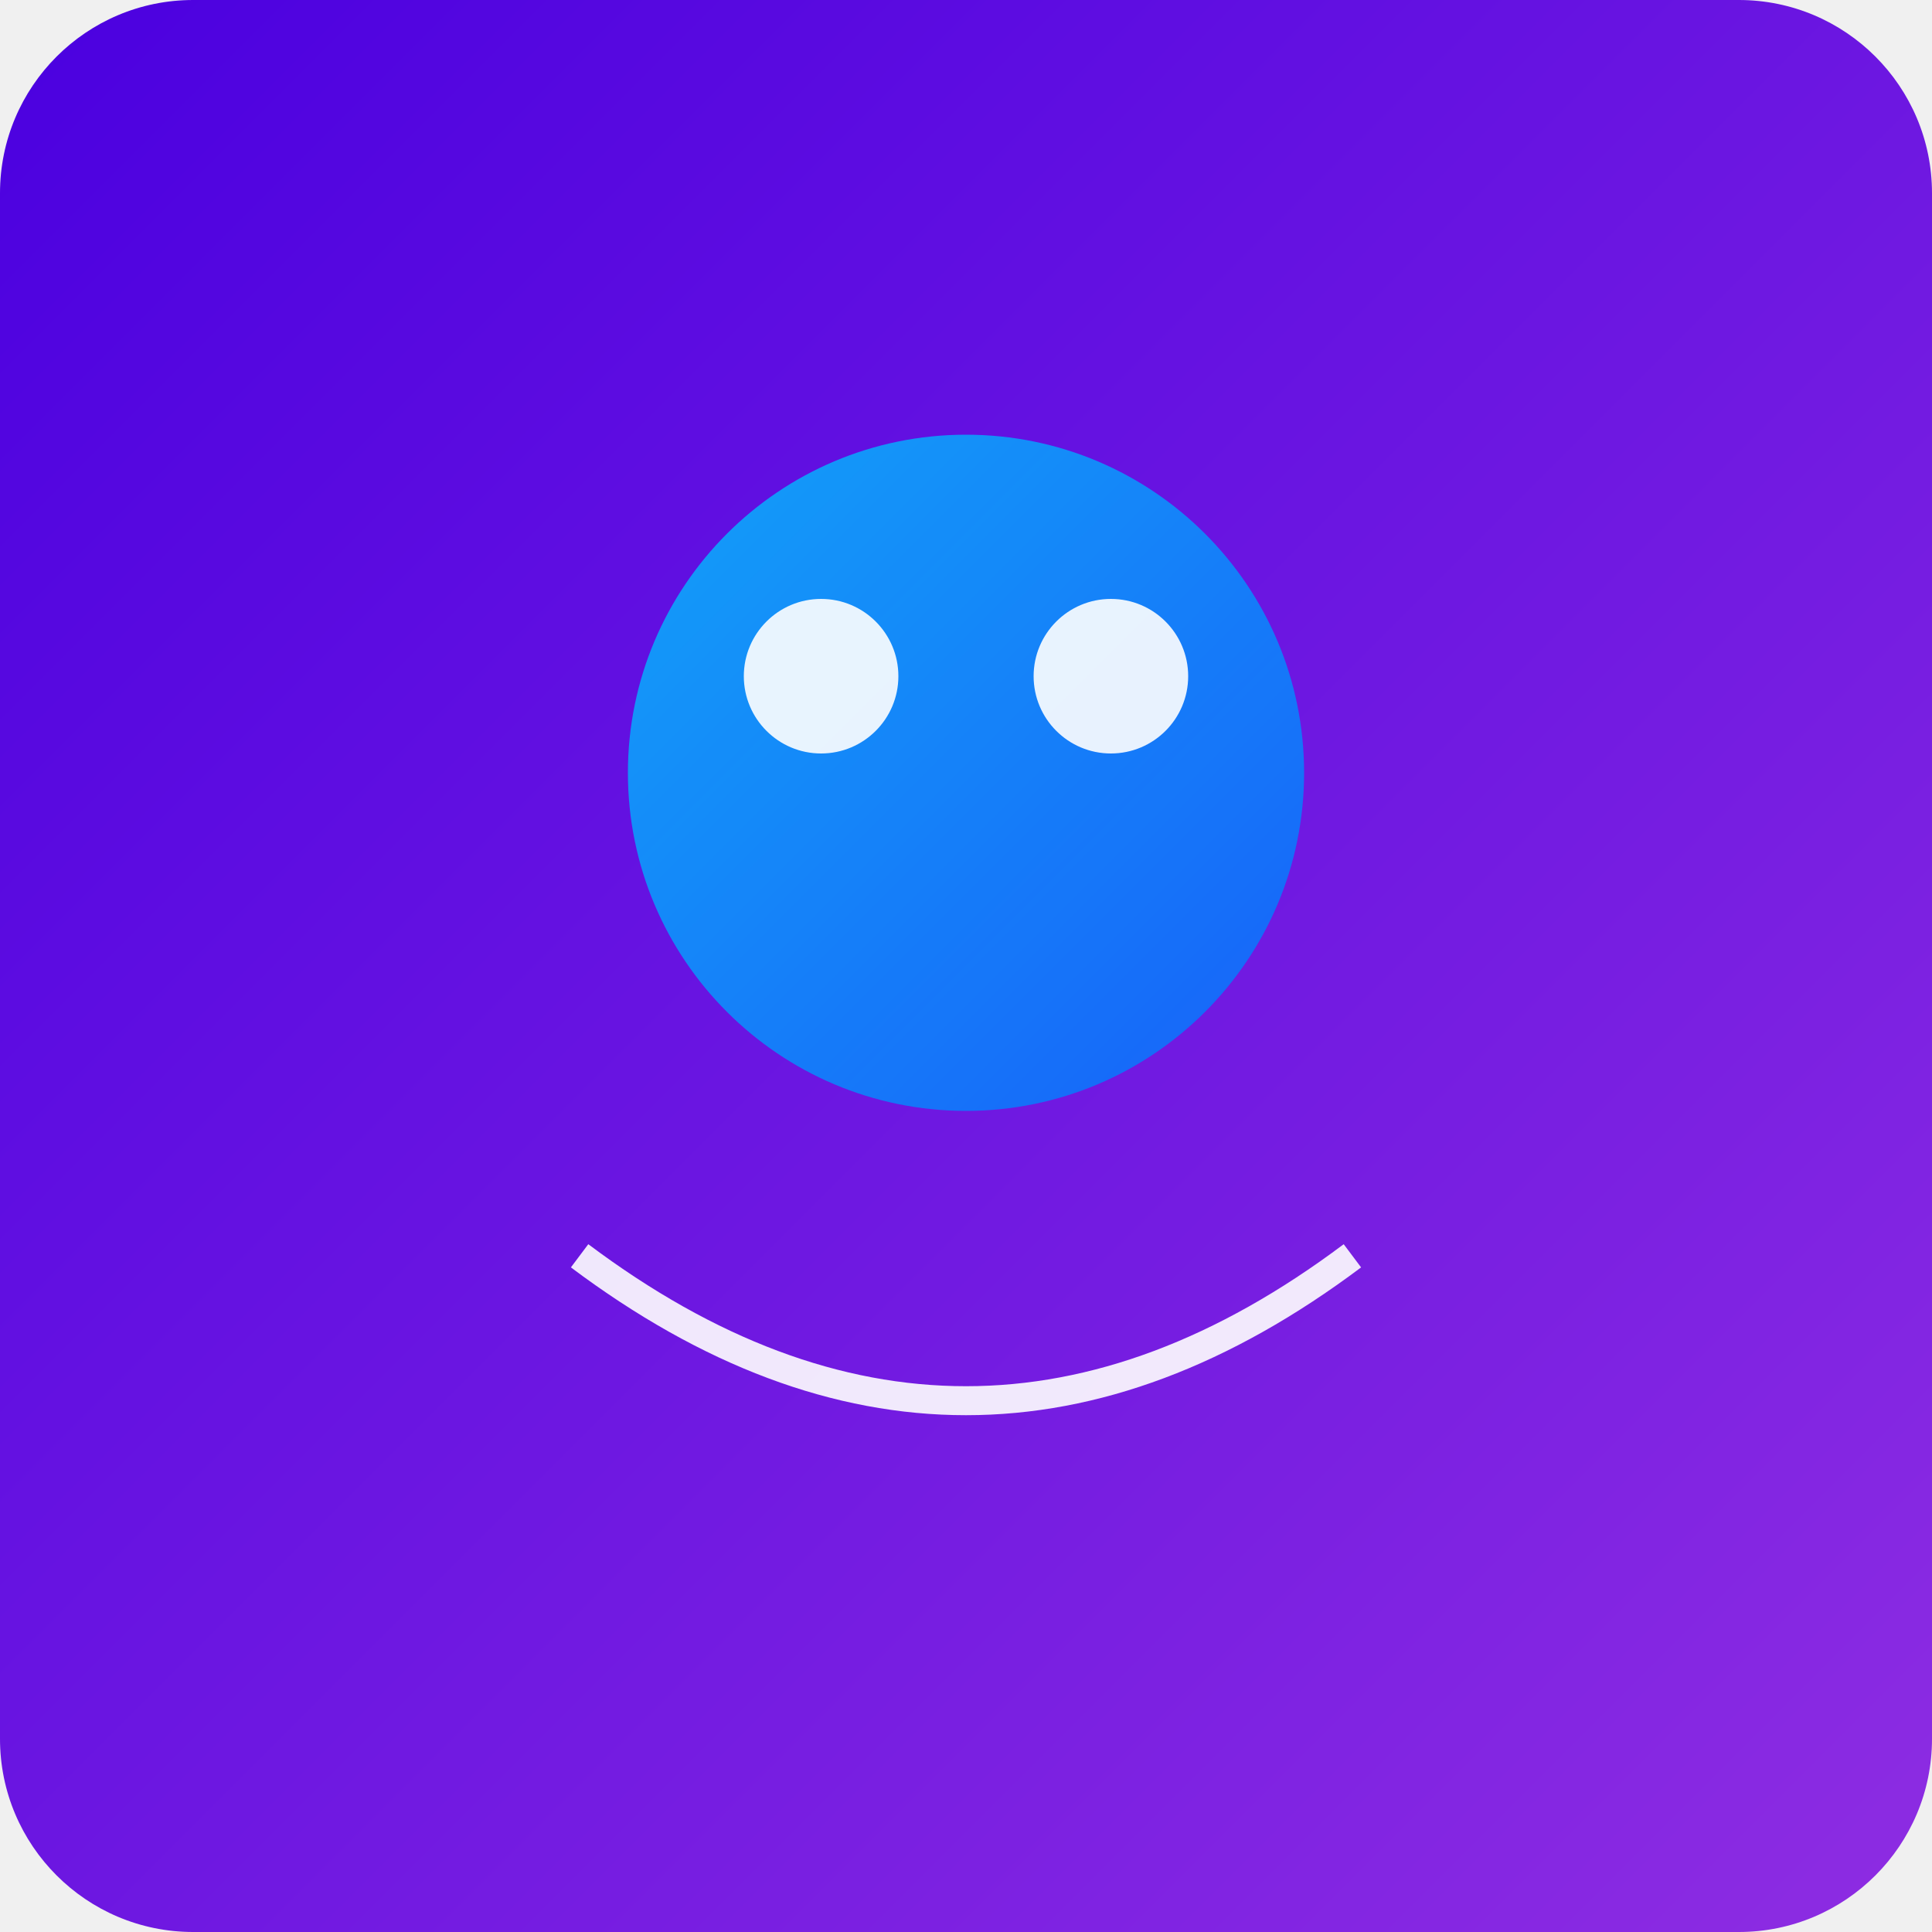
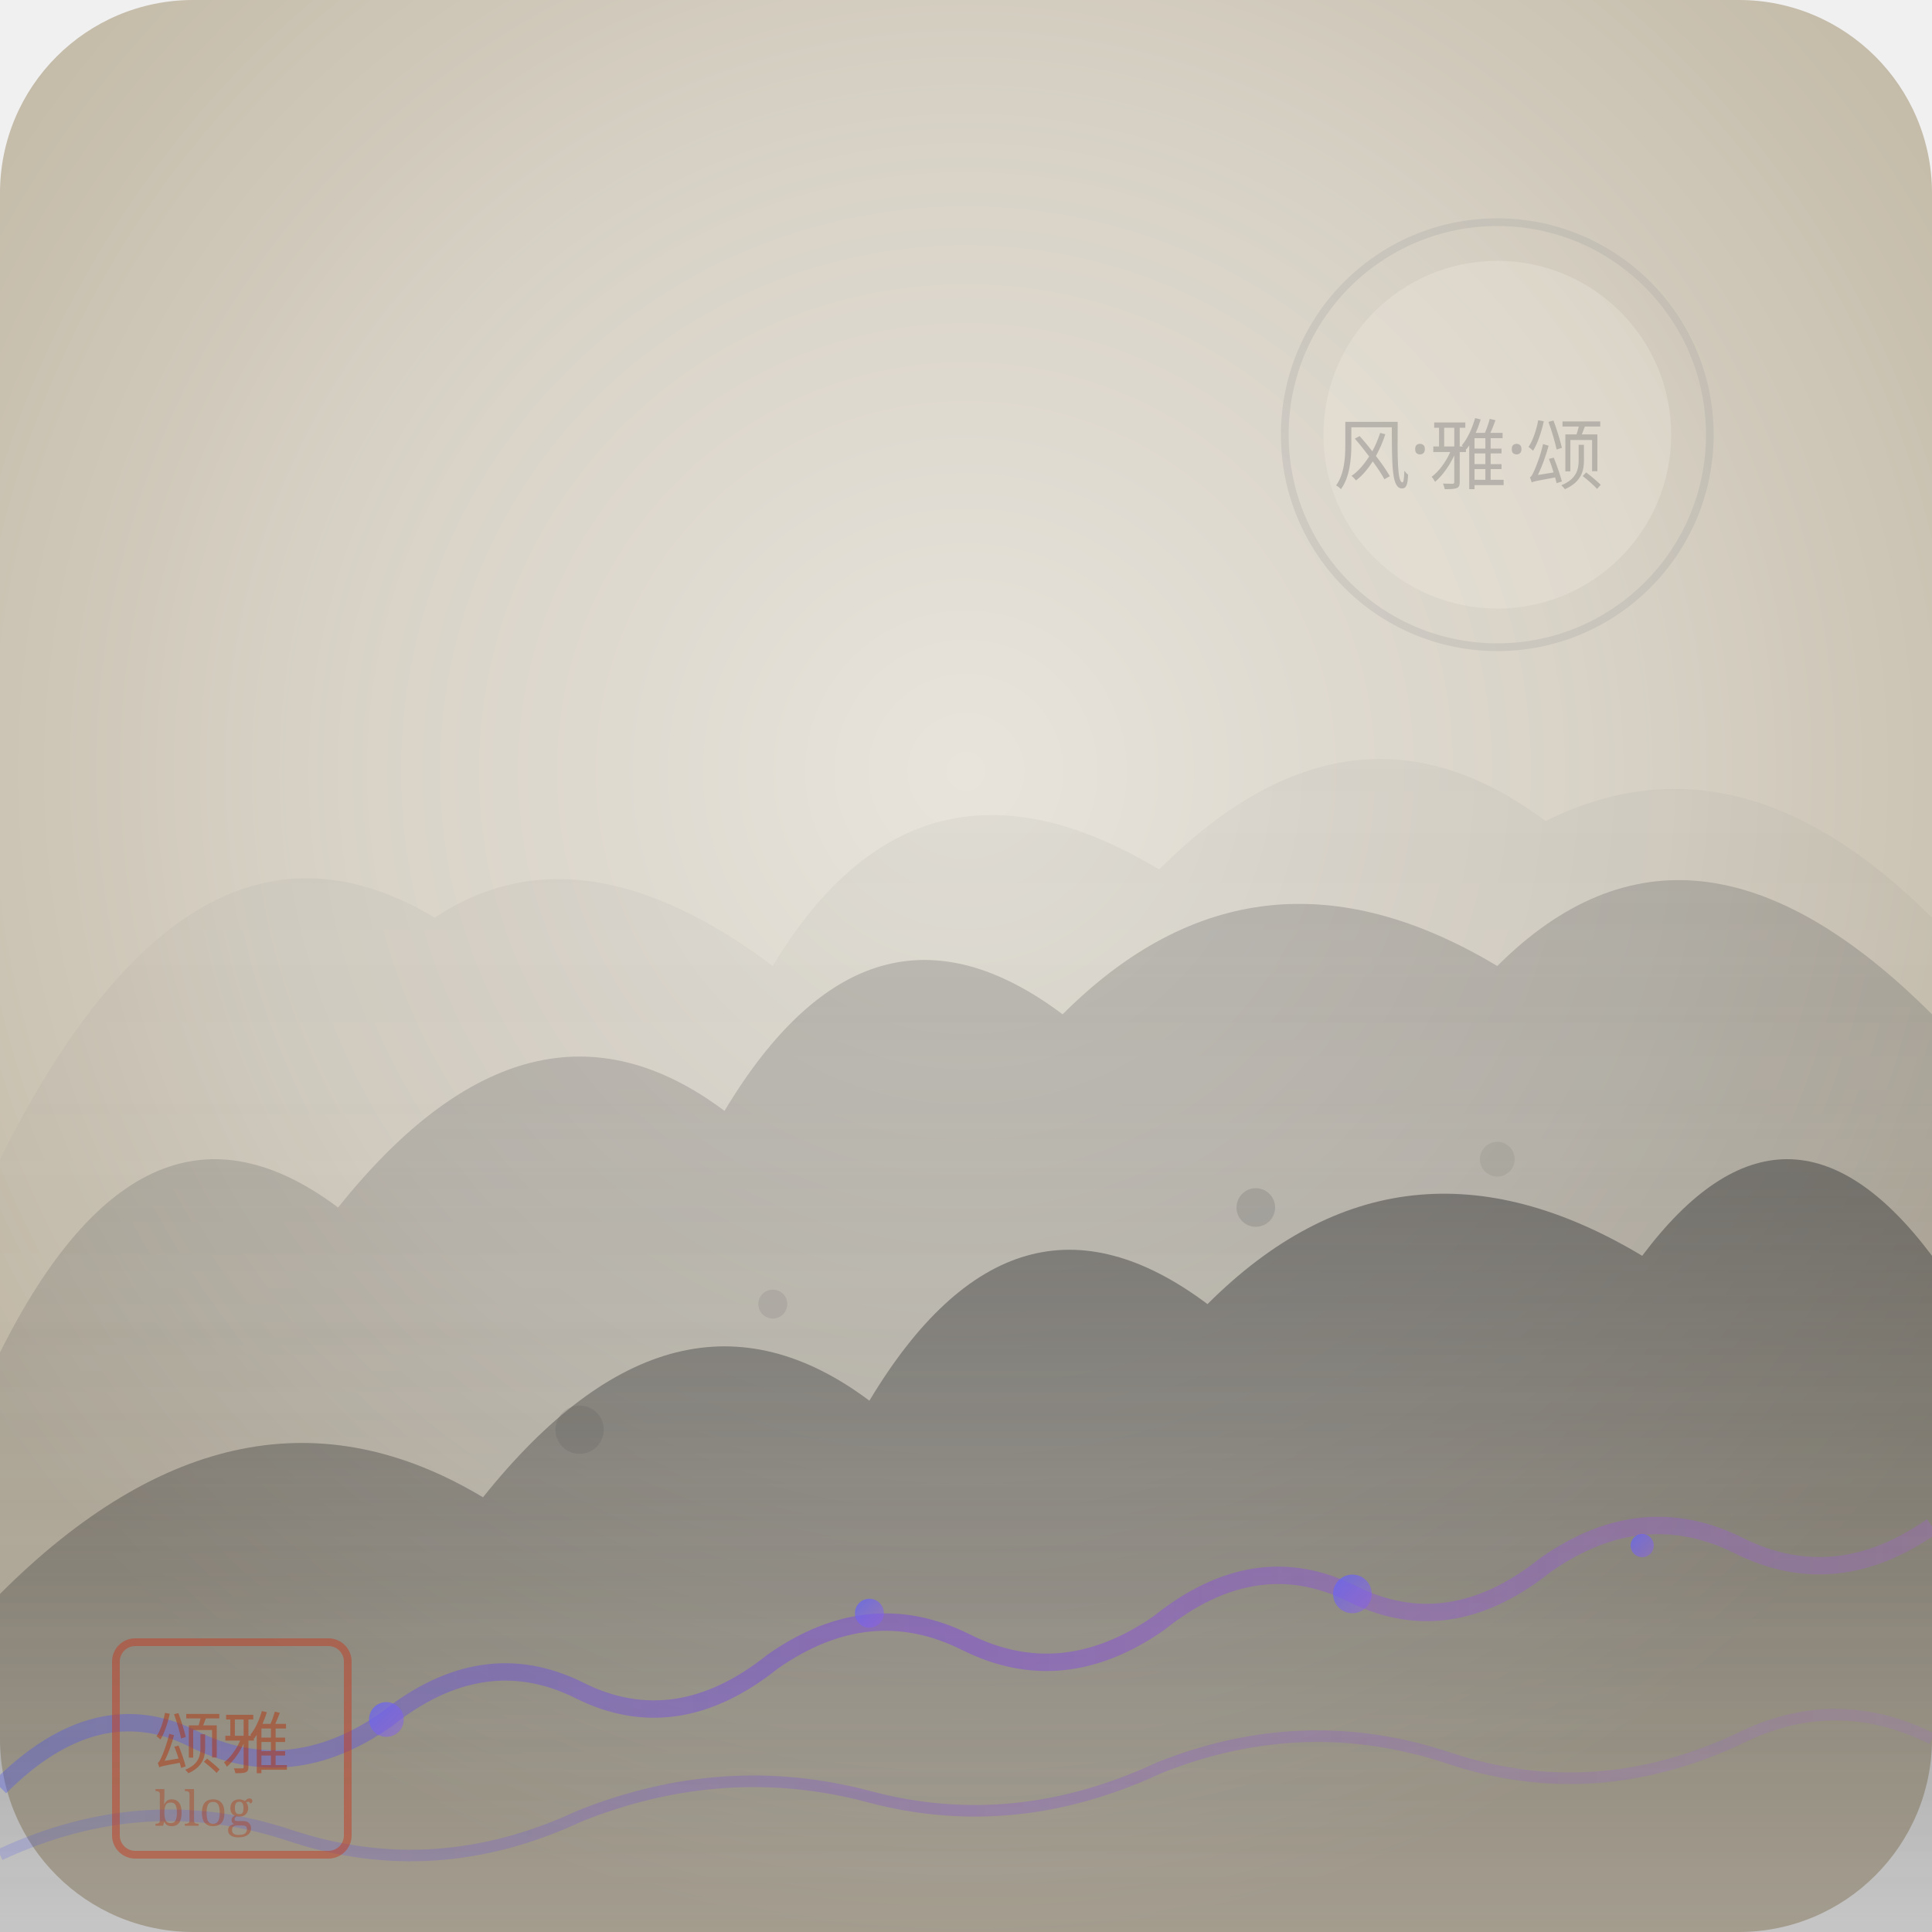
<svg xmlns="http://www.w3.org/2000/svg" width="200" height="200" viewBox="0 0 200 200">
  <defs>
-     <linearGradient id="grad1" x1="0%" y1="0%" x2="100%" y2="100%">
-       <stop offset="0%" style="stop-color:#4a00e0;stop-opacity:1" />
-       <stop offset="100%" style="stop-color:#8e2de2;stop-opacity:1" />
+     <radialGradient id="bgGrad" cx="50%" cy="40%" r="60%">
+       <stop offset="0%" style="stop-color:#e8e4dc;stop-opacity:1" />
+       <stop offset="60%" style="stop-color:#d6d0c4;stop-opacity:1" />
+       <stop offset="100%" style="stop-color:#c4bba8;stop-opacity:1" />
+     </radialGradient>
+     <linearGradient id="mountainFar" x1="0%" y1="0%" x2="0%" y2="100%">
+       <stop offset="0%" style="stop-color:#8a8a8a;stop-opacity:0.15" />
+       <stop offset="100%" style="stop-color:#6a6a6a;stop-opacity:0.05" />
    </linearGradient>
-     <linearGradient id="grad2" x1="0%" y1="0%" x2="100%" y2="100%">
-       <stop offset="0%" style="stop-color:#00c6ff;stop-opacity:1" />
-       <stop offset="100%" style="stop-color:#0072ff;stop-opacity:1" />
+     <linearGradient id="mountainMid" x1="0%" y1="0%" x2="0%" y2="100%">
+       <stop offset="0%" style="stop-color:#5c5c5c;stop-opacity:0.35" />
+       <stop offset="100%" style="stop-color:#4a4a4a;stop-opacity:0.1" />
+     </linearGradient>
+     <linearGradient id="mountainNear" x1="0%" y1="0%" x2="0%" y2="100%">
+       <stop offset="0%" style="stop-color:#3a3a3a;stop-opacity:0.55" />
+       <stop offset="100%" style="stop-color:#2a2a2a;stop-opacity:0.15" />
+     </linearGradient>
+     <linearGradient id="techWave" x1="0%" y1="0%" x2="100%" y2="0%">
+       <stop offset="0%" style="stop-color:#4a55e8;stop-opacity:0.5" />
+       <stop offset="50%" style="stop-color:#7c3aed;stop-opacity:0.6" />
+       <stop offset="100%" style="stop-color:#a855f7;stop-opacity:0.3" />
+     </linearGradient>
+     <linearGradient id="techGlow2" x1="0%" y1="0%" x2="100%" y2="100%">
+       <stop offset="0%" style="stop-color:#6366f1;stop-opacity:0.8" />
+       <stop offset="100%" style="stop-color:#8b5cf6;stop-opacity:0.4" />
    </linearGradient>
  </defs>
-   <rect width="200" height="200" fill="url(#grad1)" rx="20" ry="20" />
-   <circle cx="100" cy="80" r="35" fill="url(#grad2)" opacity="0.8" />
-   <path d="M60,130 Q100,160 140,130" stroke="white" stroke-width="3" fill="none" opacity="0.9" />
-   <circle cx="85" cy="70" r="8" fill="white" opacity="0.9" />
-   <circle cx="115" cy="70" r="8" fill="white" opacity="0.9" />
+   <rect width="200" height="200" fill="url(#bgGrad)" rx="20" />
+   <path d="M0,120 Q20,80 45,95 Q60,85 80,100 Q95,75 120,90 Q140,70 160,85 Q180,75 200,95 L200,200 L0,200 Z" fill="url(#mountainFar)" opacity="0.6" />
+   <path d="M0,140 Q15,110 35,125 Q55,100 75,115 Q90,90 110,105 Q130,85 155,100 Q175,80 200,105 L200,200 L0,200 Z" fill="url(#mountainMid)" opacity="0.8" />
+   <path d="M0,165 Q25,140 50,155 Q70,130 90,145 Q105,120 125,135 Q145,115 170,130 Q185,110 200,130 L200,200 L0,200 Z" fill="url(#mountainNear)" opacity="0.9" />
+   <circle cx="60" cy="148" r="2.5" fill="#4a4a4a" opacity="0.15" />
+   <circle cx="80" cy="135" r="1.5" fill="#4a4a4a" opacity="0.12" />
+   <circle cx="130" cy="125" r="2" fill="#4a4a4a" opacity="0.18" />
+   <circle cx="155" cy="120" r="1.8" fill="#4a4a4a" opacity="0.1" />
+   <path d="M0,185 Q10,175 20,180 Q30,185 40,178 Q50,170 60,175 Q70,180 80,172 Q90,165 100,170 Q110,175 120,168 Q130,160 140,165 Q150,170 160,162 Q170,155 180,160 Q190,165 200,158" fill="none" stroke="url(#techWave)" stroke-width="1.8" opacity="0.7" />
+   <path d="M0,192 Q15,185 30,190 Q45,195 60,188 Q75,182 90,186 Q105,190 120,183 Q135,177 150,182 Q165,187 180,180 Q190,175 200,180" fill="none" stroke="url(#techWave)" stroke-width="1.2" opacity="0.4" />
+   <circle cx="40" cy="178" r="1.8" fill="url(#techGlow2)" />
+   <circle cx="90" cy="167" r="1.5" fill="url(#techGlow2)" />
+   <circle cx="140" cy="165" r="2" fill="url(#techGlow2)" />
+   <circle cx="170" cy="160" r="1.2" fill="url(#techGlow2)" />
+   <circle cx="155" cy="45" r="22" fill="none" stroke="#a0a0a0" stroke-width="0.8" opacity="0.25" />
+   <circle cx="155" cy="45" r="18" fill="#f0ebe0" opacity="0.3" />
+   <text x="138" y="50" font-family="'PingFang SC', 'STKaiti', 'KaiTi', serif" font-size="8" fill="#6a6a6a" opacity="0.35">风·雅·颂</text>
+   <rect x="12" y="170" width="24" height="22" rx="2" fill="none" stroke="#c23b22" stroke-width="0.8" opacity="0.5" />
+   <text x="16" y="183" font-family="'PingFang SC', 'STKaiti', 'KaiTi', serif" font-size="7" fill="#b22a02" opacity="0.45">颂雅</text>
+   <text x="16" y="189" font-family="'PingFang SC', 'STKaiti', 'KaiTi', serif" font-size="5" fill="#b22a02" opacity="0.35">blog</text>
</svg>
